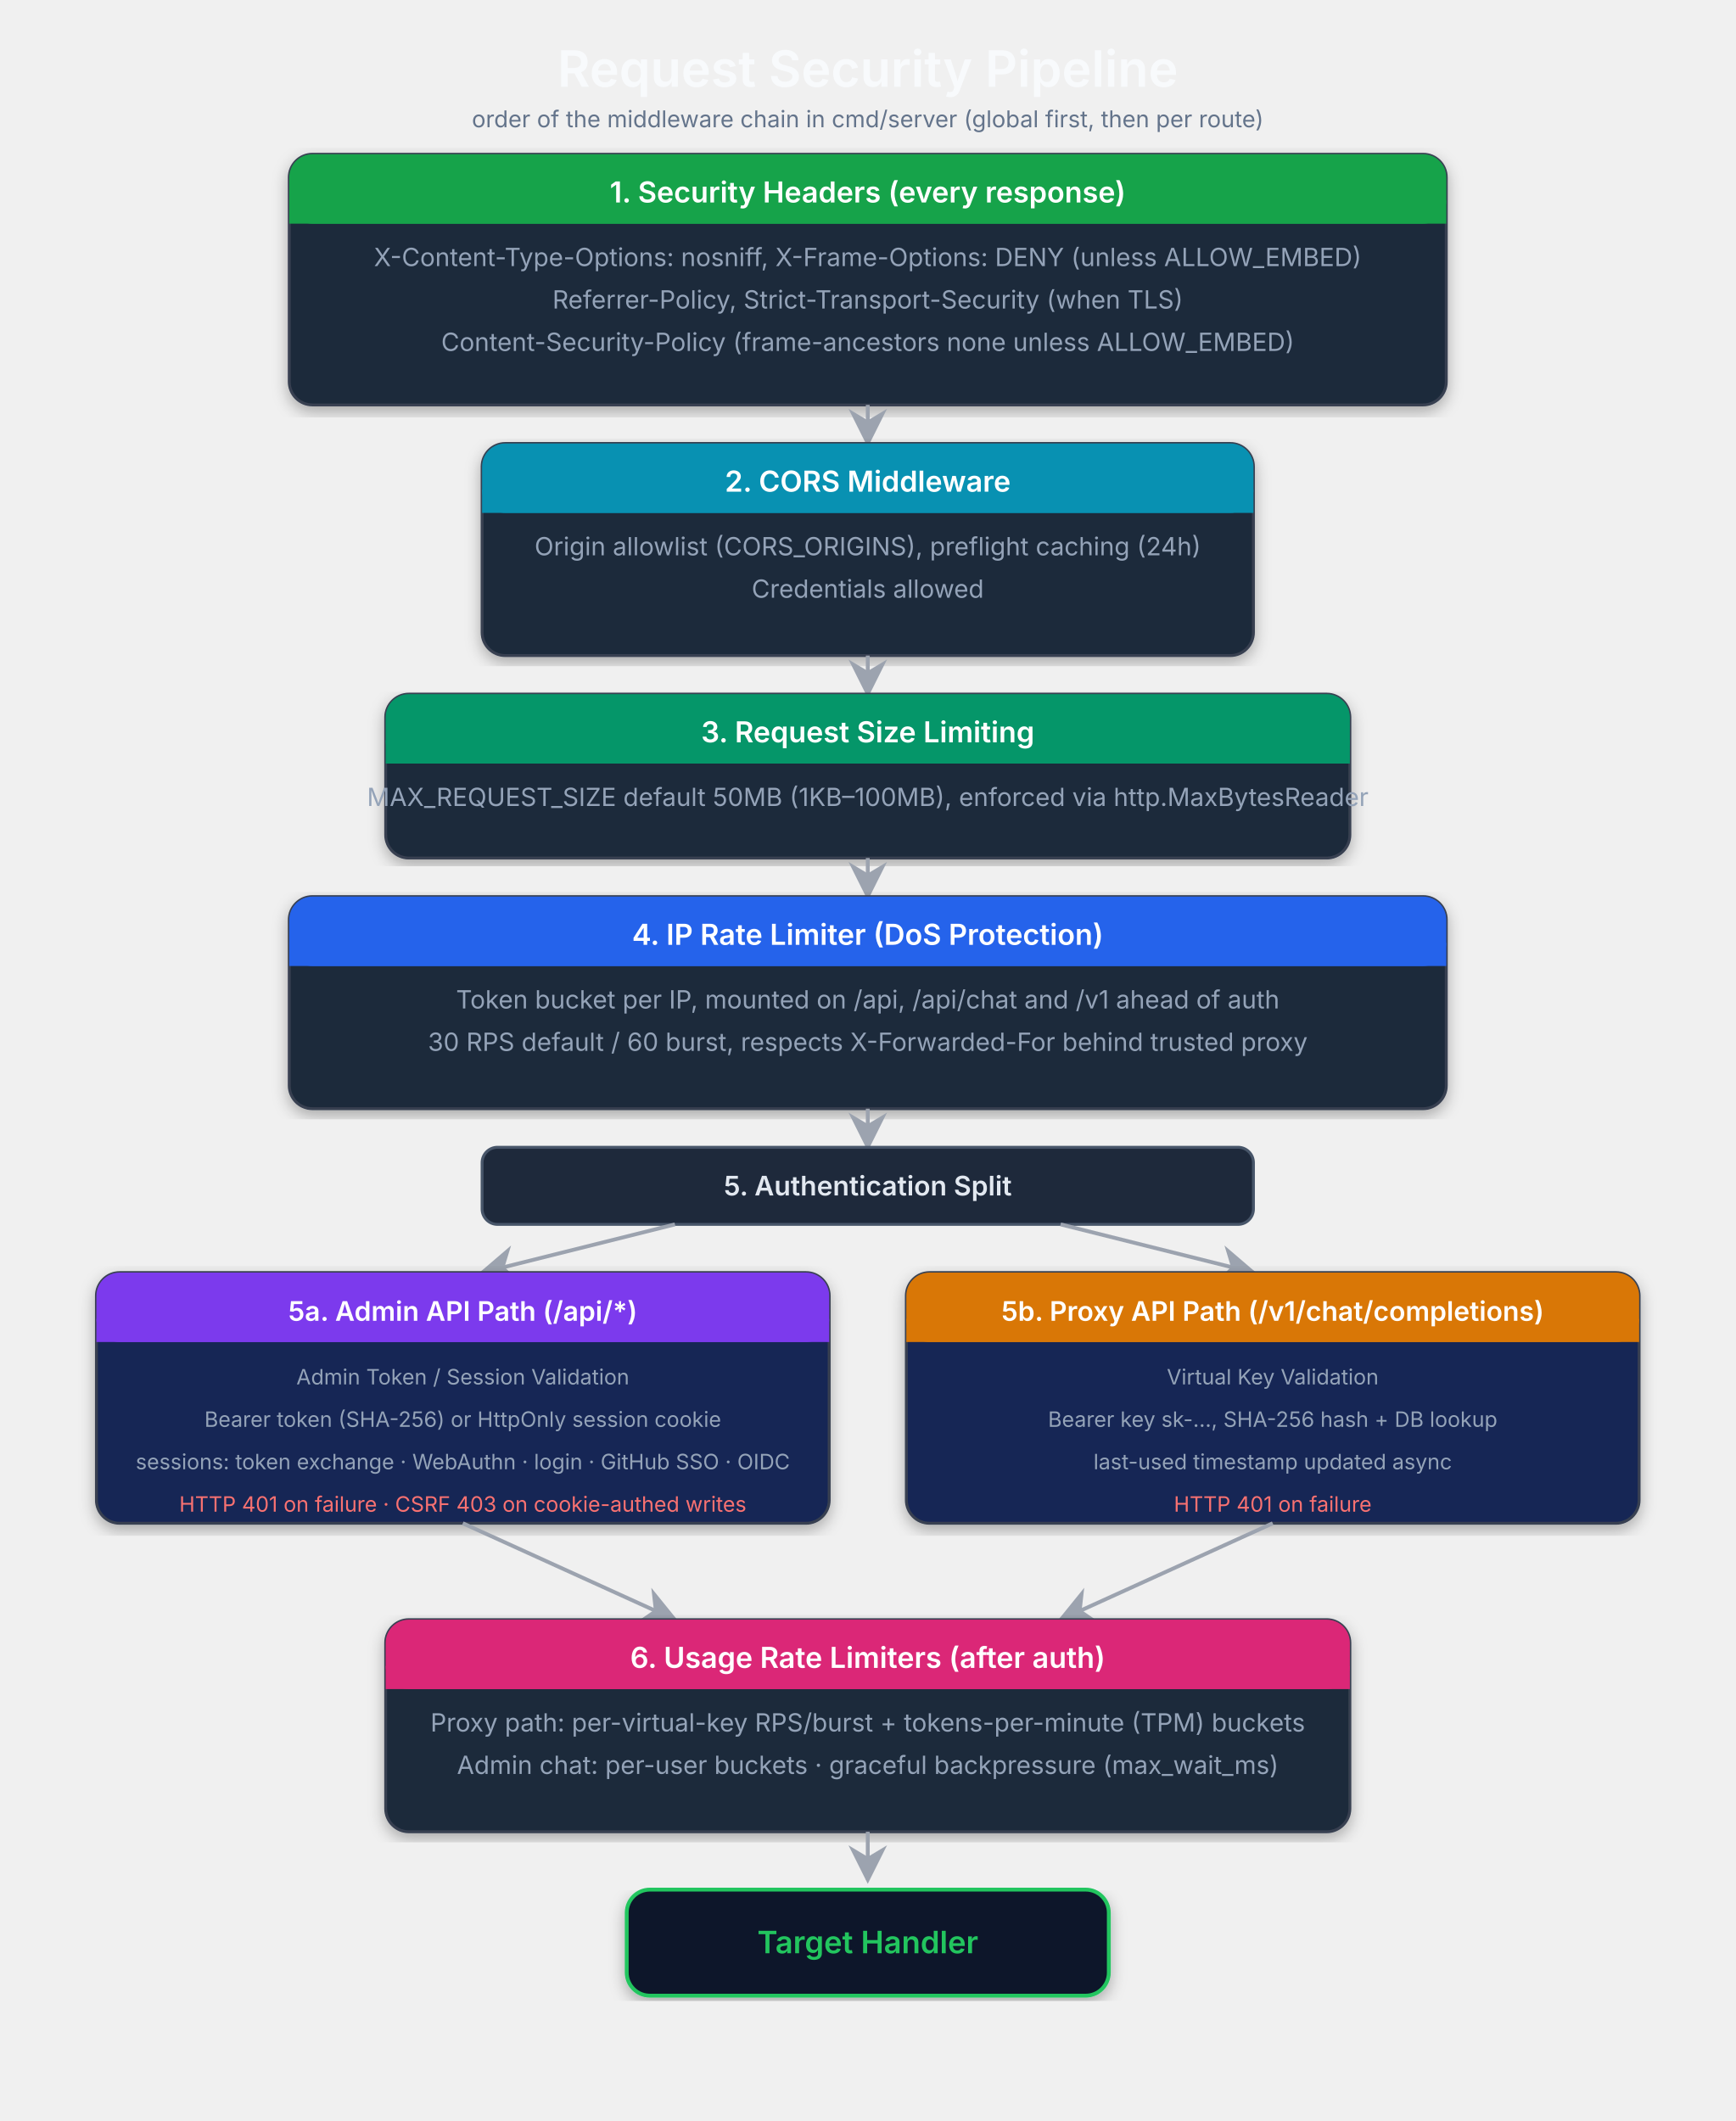
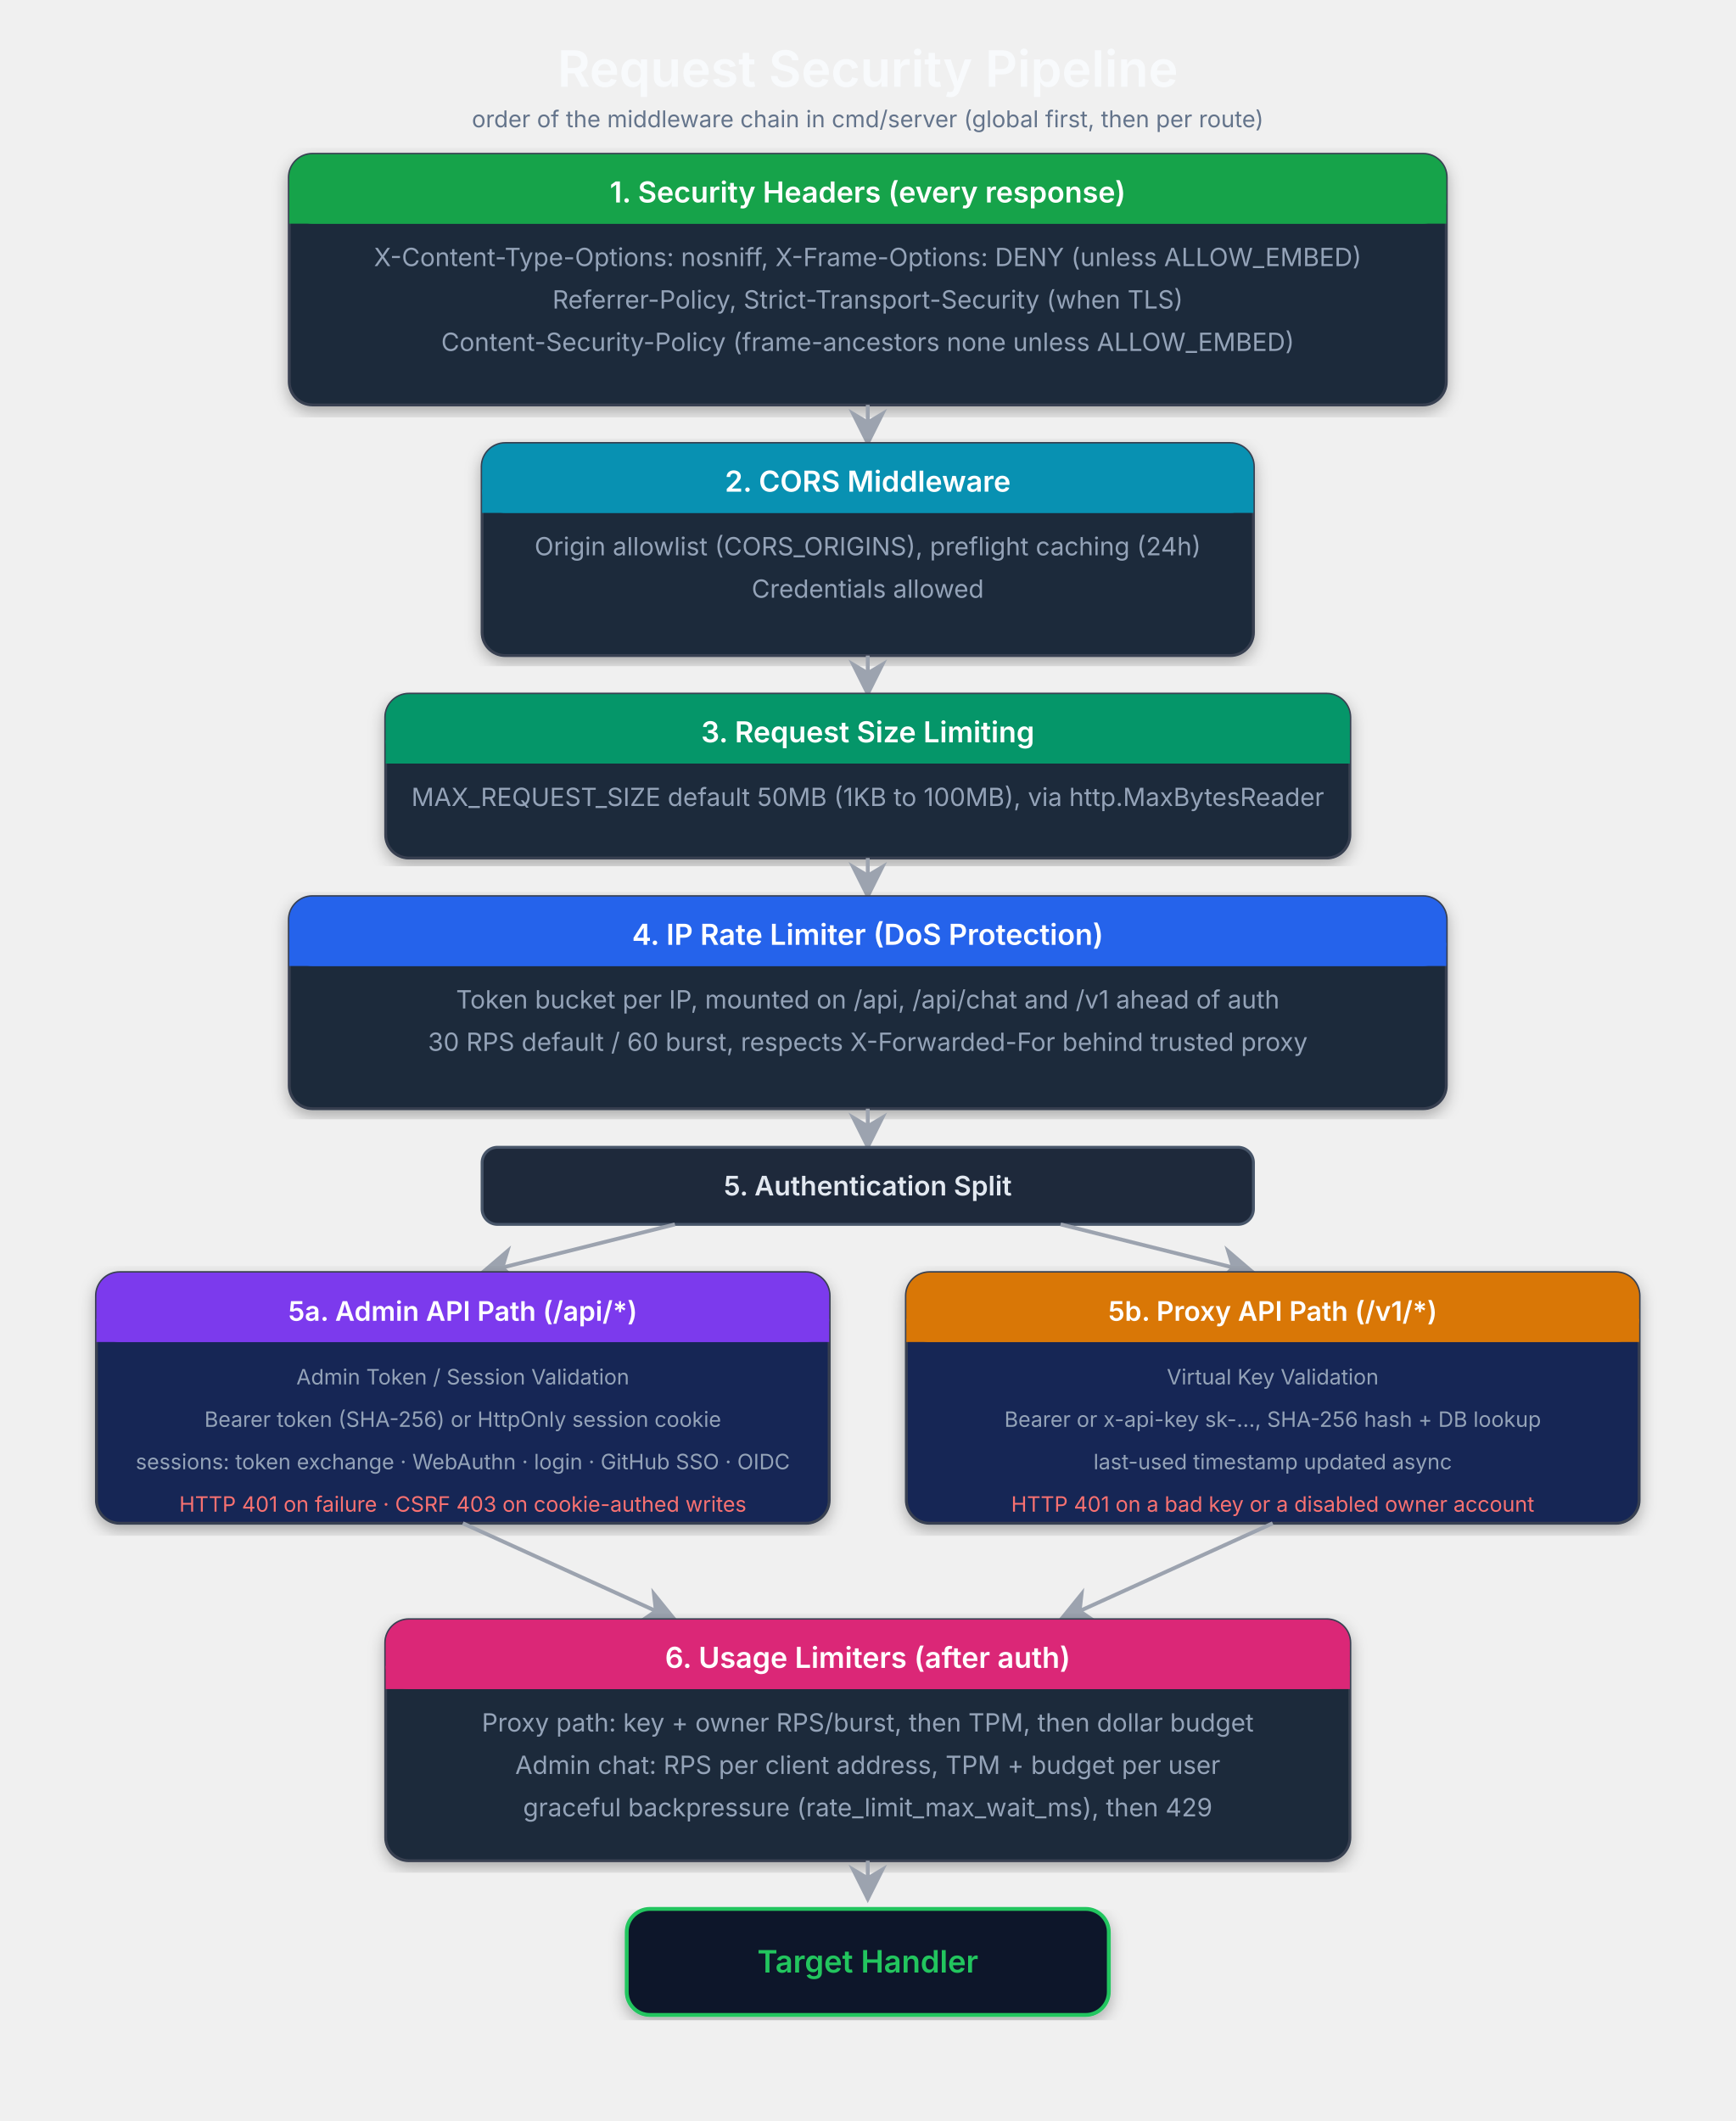
<svg xmlns="http://www.w3.org/2000/svg" viewBox="0 0 900 1100" width="900" role="img" aria-label="Request Security Pipeline Diagram">
  <defs>
    <filter id="shadow" x="-5%" y="-5%" width="110%" height="110%">
      <feDropShadow dx="0" dy="3" stdDeviation="4" flood-color="#000000" flood-opacity="0.3" />
    </filter>
    <marker id="arrow" markerWidth="10" markerHeight="10" refX="9" refY="5" orient="auto" markerUnits="strokeWidth">
      <path d="M0,0 L10,5 L0,10 L3,5 z" fill="#9ca3af" />
    </marker>
  </defs>
  <rect width="900" height="1100" fill="none" rx="0" />
  <text x="450" y="45" text-anchor="middle" font-family="Inter, Segoe UI, Roboto, sans-serif" font-size="26" font-weight="600" fill="#f8fafc">Request Security Pipeline</text>
  <text x="450" y="66" text-anchor="middle" font-family="Inter, Segoe UI, Roboto, sans-serif" font-size="12" fill="#64748b">order of the middleware chain in cmd/server (global first, then per route)</text>
  <rect x="150" y="80" width="600" height="130" fill="#1e293b" rx="12" filter="url(#shadow)" stroke="#374151" stroke-width="1.5" />
  <rect x="150" y="80" width="600" height="36" fill="#16a34a" rx="12" />
  <rect x="150" y="104" width="600" height="12" fill="#16a34a" />
  <clipPath id="cp1">
    <rect x="150" y="80" width="600" height="130" rx="12" />
  </clipPath>
  <g clip-path="url(#cp1)">
    <text x="450" y="105" text-anchor="middle" font-family="Inter, Segoe UI, Roboto, sans-serif" font-size="15" font-weight="600" fill="#ffffff">1. Security Headers (every response)</text>
  </g>
  <text x="450" y="138" text-anchor="middle" font-family="Inter, Segoe UI, Roboto, sans-serif" font-size="13" fill="#94a3b8">X-Content-Type-Options: nosniff, X-Frame-Options: DENY (unless ALLOW_EMBED)</text>
  <text x="450" y="160" text-anchor="middle" font-family="Inter, Segoe UI, Roboto, sans-serif" font-size="13" fill="#94a3b8">Referrer-Policy, Strict-Transport-Security (when TLS)</text>
  <text x="450" y="182" text-anchor="middle" font-family="Inter, Segoe UI, Roboto, sans-serif" font-size="13" fill="#94a3b8">Content-Security-Policy (frame-ancestors none unless ALLOW_EMBED)</text>
  <line x1="450" y1="210" x2="450" y2="230" stroke="#9ca3af" stroke-width="2" marker-end="url(#arrow)" />
  <rect x="250" y="230" width="400" height="110" fill="#1e293b" rx="12" filter="url(#shadow)" stroke="#374151" stroke-width="1.5" />
  <rect x="250" y="230" width="400" height="36" fill="#0891b2" rx="12" />
  <rect x="250" y="254" width="400" height="12" fill="#0891b2" />
  <clipPath id="cp2">
    <rect x="250" y="230" width="400" height="110" rx="12" />
  </clipPath>
  <g clip-path="url(#cp2)">
    <text x="450" y="255" text-anchor="middle" font-family="Inter, Segoe UI, Roboto, sans-serif" font-size="15" font-weight="600" fill="#ffffff">2. CORS Middleware</text>
  </g>
  <text x="450" y="288" text-anchor="middle" font-family="Inter, Segoe UI, Roboto, sans-serif" font-size="13" fill="#94a3b8">Origin allowlist (CORS_ORIGINS), preflight caching (24h)</text>
  <text x="450" y="310" text-anchor="middle" font-family="Inter, Segoe UI, Roboto, sans-serif" font-size="13" fill="#94a3b8">Credentials allowed</text>
  <line x1="450" y1="340" x2="450" y2="360" stroke="#9ca3af" stroke-width="2" marker-end="url(#arrow)" />
  <rect x="200" y="360" width="500" height="85" fill="#1e293b" rx="12" filter="url(#shadow)" stroke="#374151" stroke-width="1.5" />
  <rect x="200" y="360" width="500" height="36" fill="#059669" rx="12" />
  <rect x="200" y="384" width="500" height="12" fill="#059669" />
  <clipPath id="cp3">
    <rect x="200" y="360" width="500" height="85" rx="12" />
  </clipPath>
  <g clip-path="url(#cp3)">
    <text x="450" y="385" text-anchor="middle" font-family="Inter, Segoe UI, Roboto, sans-serif" font-size="15" font-weight="600" fill="#ffffff">3. Request Size Limiting</text>
  </g>
-   <text x="450" y="418" text-anchor="middle" font-family="Inter, Segoe UI, Roboto, sans-serif" font-size="13" fill="#94a3b8">MAX_REQUEST_SIZE default 50MB (1KB–100MB), enforced via http.MaxBytesReader</text>
+   <text x="450" y="418" text-anchor="middle" font-family="Inter, Segoe UI, Roboto, sans-serif" font-size="13" fill="#94a3b8">MAX_REQUEST_SIZE default 50MB (1KB to 100MB), via http.MaxBytesReader</text>
  <line x1="450" y1="445" x2="450" y2="465" stroke="#9ca3af" stroke-width="2" marker-end="url(#arrow)" />
  <rect x="150" y="465" width="600" height="110" fill="#1e293b" rx="12" filter="url(#shadow)" stroke="#374151" stroke-width="1.5" />
  <rect x="150" y="465" width="600" height="36" fill="#2563eb" rx="12" />
  <rect x="150" y="489" width="600" height="12" fill="#2563eb" />
  <clipPath id="cp4">
    <rect x="150" y="465" width="600" height="110" rx="12" />
  </clipPath>
  <g clip-path="url(#cp4)">
    <text x="450" y="490" text-anchor="middle" font-family="Inter, Segoe UI, Roboto, sans-serif" font-size="15" font-weight="600" fill="#ffffff">4. IP Rate Limiter (DoS Protection)</text>
  </g>
  <text x="450" y="523" text-anchor="middle" font-family="Inter, Segoe UI, Roboto, sans-serif" font-size="13" fill="#94a3b8">Token bucket per IP, mounted on /api, /api/chat and /v1 ahead of auth</text>
  <text x="450" y="545" text-anchor="middle" font-family="Inter, Segoe UI, Roboto, sans-serif" font-size="13" fill="#94a3b8">30 RPS default / 60 burst, respects X-Forwarded-For behind trusted proxy</text>
  <line x1="450" y1="575" x2="450" y2="595" stroke="#9ca3af" stroke-width="2" marker-end="url(#arrow)" />
  <rect x="250" y="595" width="400" height="40" fill="#1e293b" rx="8" stroke="#475569" stroke-width="1.5" />
  <text x="450" y="620" text-anchor="middle" font-family="Inter, Segoe UI, Roboto, sans-serif" font-size="14" font-weight="600" fill="#e2e8f0">5. Authentication Split</text>
  <line x1="350" y1="635" x2="250" y2="660" stroke="#9ca3af" stroke-width="2" marker-end="url(#arrow)" />
  <line x1="550" y1="635" x2="650" y2="660" stroke="#9ca3af" stroke-width="2" marker-end="url(#arrow)" />
  <rect x="50" y="660" width="380" height="130" fill="#172554" rx="12" filter="url(#shadow)" stroke="#374151" stroke-width="1.5" />
  <rect x="50" y="660" width="380" height="36" fill="#7c3aed" rx="12" />
  <rect x="50" y="684" width="380" height="12" fill="#7c3aed" />
  <clipPath id="cp5a">
    <rect x="50" y="660" width="380" height="130" rx="12" />
  </clipPath>
  <g clip-path="url(#cp5a)">
    <text x="240" y="685" text-anchor="middle" font-family="Inter, Segoe UI, Roboto, sans-serif" font-size="14" font-weight="600" fill="#ffffff">5a. Admin API Path (/api/*)</text>
  </g>
  <text x="240" y="718" text-anchor="middle" font-family="Inter, Segoe UI, Roboto, sans-serif" font-size="11" fill="#94a3b8">Admin Token / Session Validation</text>
  <text x="240" y="740" text-anchor="middle" font-family="Inter, Segoe UI, Roboto, sans-serif" font-size="11" fill="#94a3b8">Bearer token (SHA-256) or HttpOnly session cookie</text>
  <text x="240" y="762" text-anchor="middle" font-family="Inter, Segoe UI, Roboto, sans-serif" font-size="11" fill="#94a3b8">sessions: token exchange · WebAuthn · login · GitHub SSO · OIDC</text>
  <text x="240" y="784" text-anchor="middle" font-family="Inter, Segoe UI, Roboto, sans-serif" font-size="11" fill="#f87171">HTTP 401 on failure · CSRF 403 on cookie-authed writes</text>
  <rect x="470" y="660" width="380" height="130" fill="#172554" rx="12" filter="url(#shadow)" stroke="#374151" stroke-width="1.5" />
  <rect x="470" y="660" width="380" height="36" fill="#d97706" rx="12" />
  <rect x="470" y="684" width="380" height="12" fill="#d97706" />
  <clipPath id="cp5b">
    <rect x="470" y="660" width="380" height="130" rx="12" />
  </clipPath>
  <g clip-path="url(#cp5b)">
-     <text x="660" y="685" text-anchor="middle" font-family="Inter, Segoe UI, Roboto, sans-serif" font-size="14" font-weight="600" fill="#ffffff">5b. Proxy API Path (/v1/chat/completions)</text>
+     <text x="660" y="685" text-anchor="middle" font-family="Inter, Segoe UI, Roboto, sans-serif" font-size="14" font-weight="600" fill="#ffffff">5b. Proxy API Path (/v1/*)</text>
  </g>
  <text x="660" y="718" text-anchor="middle" font-family="Inter, Segoe UI, Roboto, sans-serif" font-size="11" fill="#94a3b8">Virtual Key Validation</text>
-   <text x="660" y="740" text-anchor="middle" font-family="Inter, Segoe UI, Roboto, sans-serif" font-size="11" fill="#94a3b8">Bearer key sk-..., SHA-256 hash + DB lookup</text>
+   <text x="660" y="740" text-anchor="middle" font-family="Inter, Segoe UI, Roboto, sans-serif" font-size="11" fill="#94a3b8">Bearer or x-api-key sk-..., SHA-256 hash + DB lookup</text>
  <text x="660" y="762" text-anchor="middle" font-family="Inter, Segoe UI, Roboto, sans-serif" font-size="11" fill="#94a3b8">last-used timestamp updated async</text>
-   <text x="660" y="784" text-anchor="middle" font-family="Inter, Segoe UI, Roboto, sans-serif" font-size="11" fill="#f87171">HTTP 401 on failure</text>
+   <text x="660" y="784" text-anchor="middle" font-family="Inter, Segoe UI, Roboto, sans-serif" font-size="11" fill="#f87171">HTTP 401 on a bad key or a disabled owner account</text>
  <line x1="240" y1="790" x2="350" y2="840" stroke="#9ca3af" stroke-width="2" marker-end="url(#arrow)" />
  <line x1="660" y1="790" x2="550" y2="840" stroke="#9ca3af" stroke-width="2" marker-end="url(#arrow)" />
-   <rect x="200" y="840" width="500" height="110" fill="#1e293b" rx="12" filter="url(#shadow)" stroke="#374151" stroke-width="1.5" />
+   <rect x="200" y="840" width="500" height="125" fill="#1e293b" rx="12" filter="url(#shadow)" stroke="#374151" stroke-width="1.5" />
  <rect x="200" y="840" width="500" height="36" fill="#db2777" rx="12" />
  <rect x="200" y="864" width="500" height="12" fill="#db2777" />
  <clipPath id="cp6">
-     <rect x="200" y="840" width="500" height="110" rx="12" />
+     <rect x="200" y="840" width="500" height="125" rx="12" />
  </clipPath>
  <g clip-path="url(#cp6)">
-     <text x="450" y="865" text-anchor="middle" font-family="Inter, Segoe UI, Roboto, sans-serif" font-size="15" font-weight="600" fill="#ffffff">6. Usage Rate Limiters (after auth)</text>
+     <text x="450" y="865" text-anchor="middle" font-family="Inter, Segoe UI, Roboto, sans-serif" font-size="15" font-weight="600" fill="#ffffff">6. Usage Limiters (after auth)</text>
  </g>
-   <text x="450" y="898" text-anchor="middle" font-family="Inter, Segoe UI, Roboto, sans-serif" font-size="13" fill="#94a3b8">Proxy path: per-virtual-key RPS/burst + tokens-per-minute (TPM) buckets</text>
-   <text x="450" y="920" text-anchor="middle" font-family="Inter, Segoe UI, Roboto, sans-serif" font-size="13" fill="#94a3b8">Admin chat: per-user buckets · graceful backpressure (max_wait_ms)</text>
-   <line x1="450" y1="950" x2="450" y2="975" stroke="#9ca3af" stroke-width="2" marker-end="url(#arrow)" />
-   <rect x="325" y="980" width="250" height="55" fill="#0f172a" rx="12" stroke="#22c55e" stroke-width="2" filter="url(#shadow)" />
-   <text x="450" y="1013" text-anchor="middle" font-family="Inter, Segoe UI, Roboto, sans-serif" font-size="16" font-weight="600" fill="#22c55e">Target Handler</text>
+   <text x="450" y="898" text-anchor="middle" font-family="Inter, Segoe UI, Roboto, sans-serif" font-size="13" fill="#94a3b8">Proxy path: key + owner RPS/burst, then TPM, then dollar budget</text>
+   <text x="450" y="920" text-anchor="middle" font-family="Inter, Segoe UI, Roboto, sans-serif" font-size="13" fill="#94a3b8">Admin chat: RPS per client address, TPM + budget per user</text>
+   <text x="450" y="942" text-anchor="middle" font-family="Inter, Segoe UI, Roboto, sans-serif" font-size="13" fill="#94a3b8">graceful backpressure (rate_limit_max_wait_ms), then 429</text>
+   <line x1="450" y1="965" x2="450" y2="985" stroke="#9ca3af" stroke-width="2" marker-end="url(#arrow)" />
+   <rect x="325" y="990" width="250" height="55" fill="#0f172a" rx="12" stroke="#22c55e" stroke-width="2" filter="url(#shadow)" />
+   <text x="450" y="1023" text-anchor="middle" font-family="Inter, Segoe UI, Roboto, sans-serif" font-size="16" font-weight="600" fill="#22c55e">Target Handler</text>
</svg>
